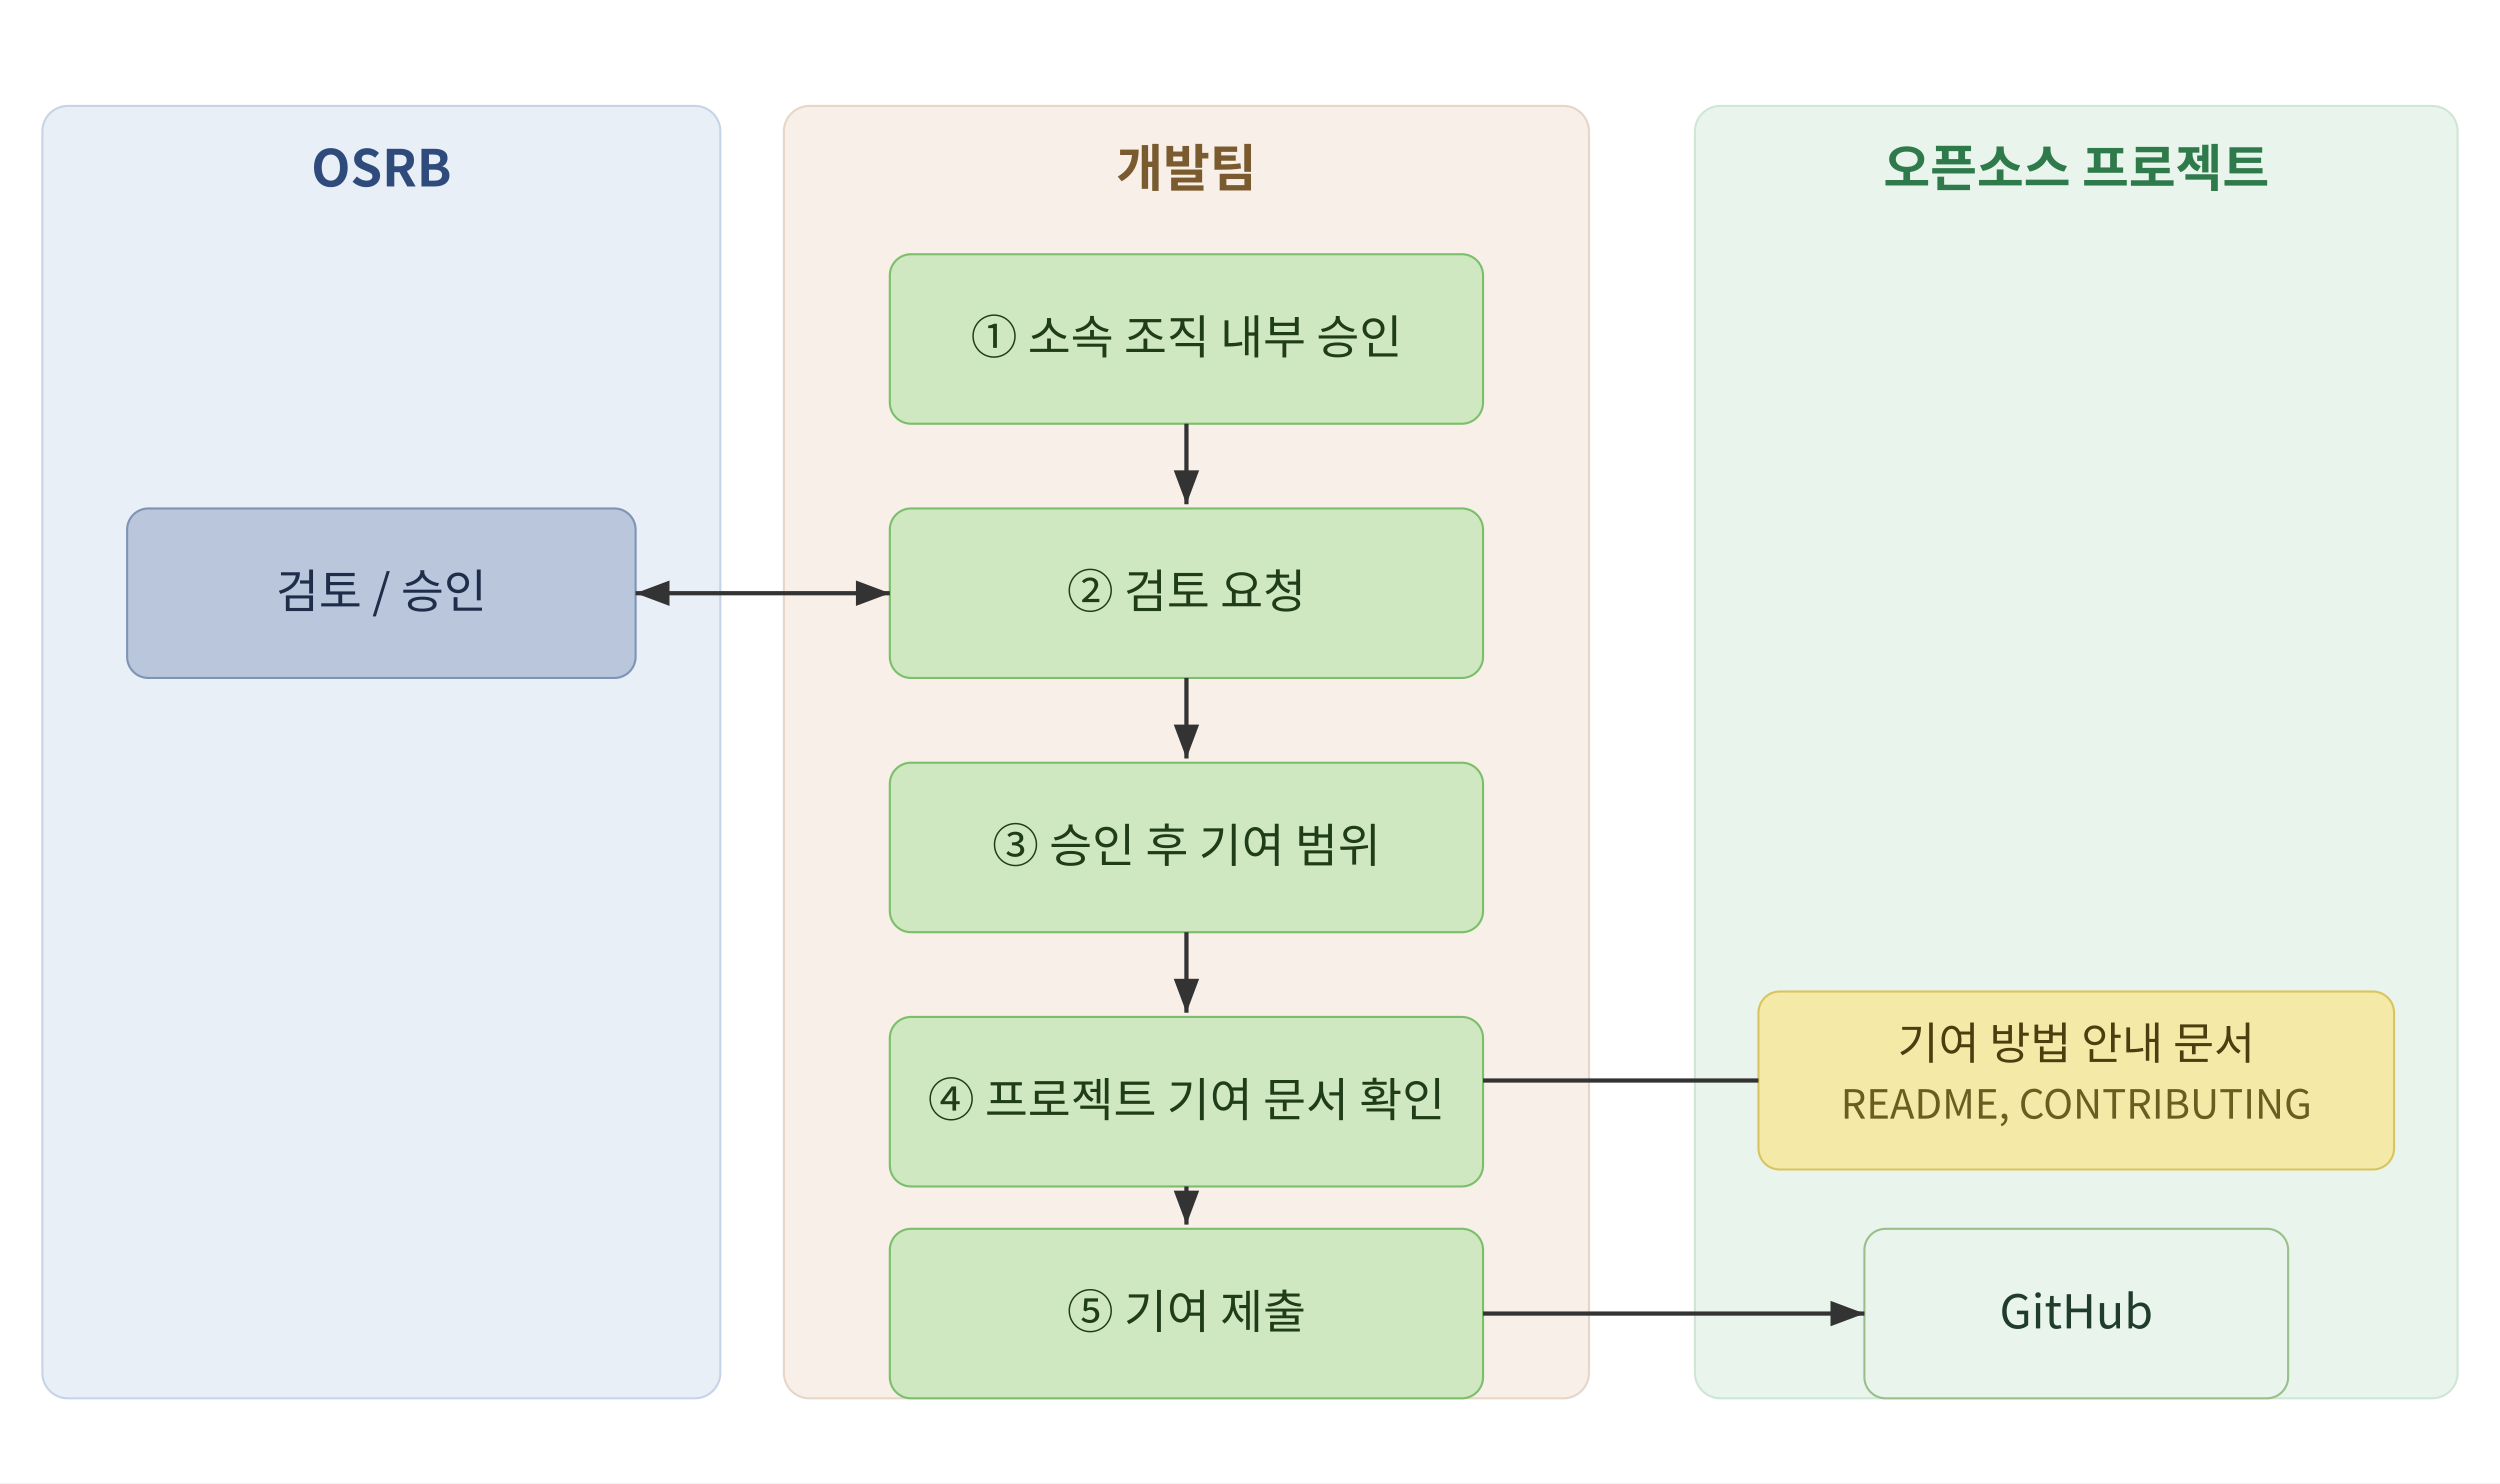
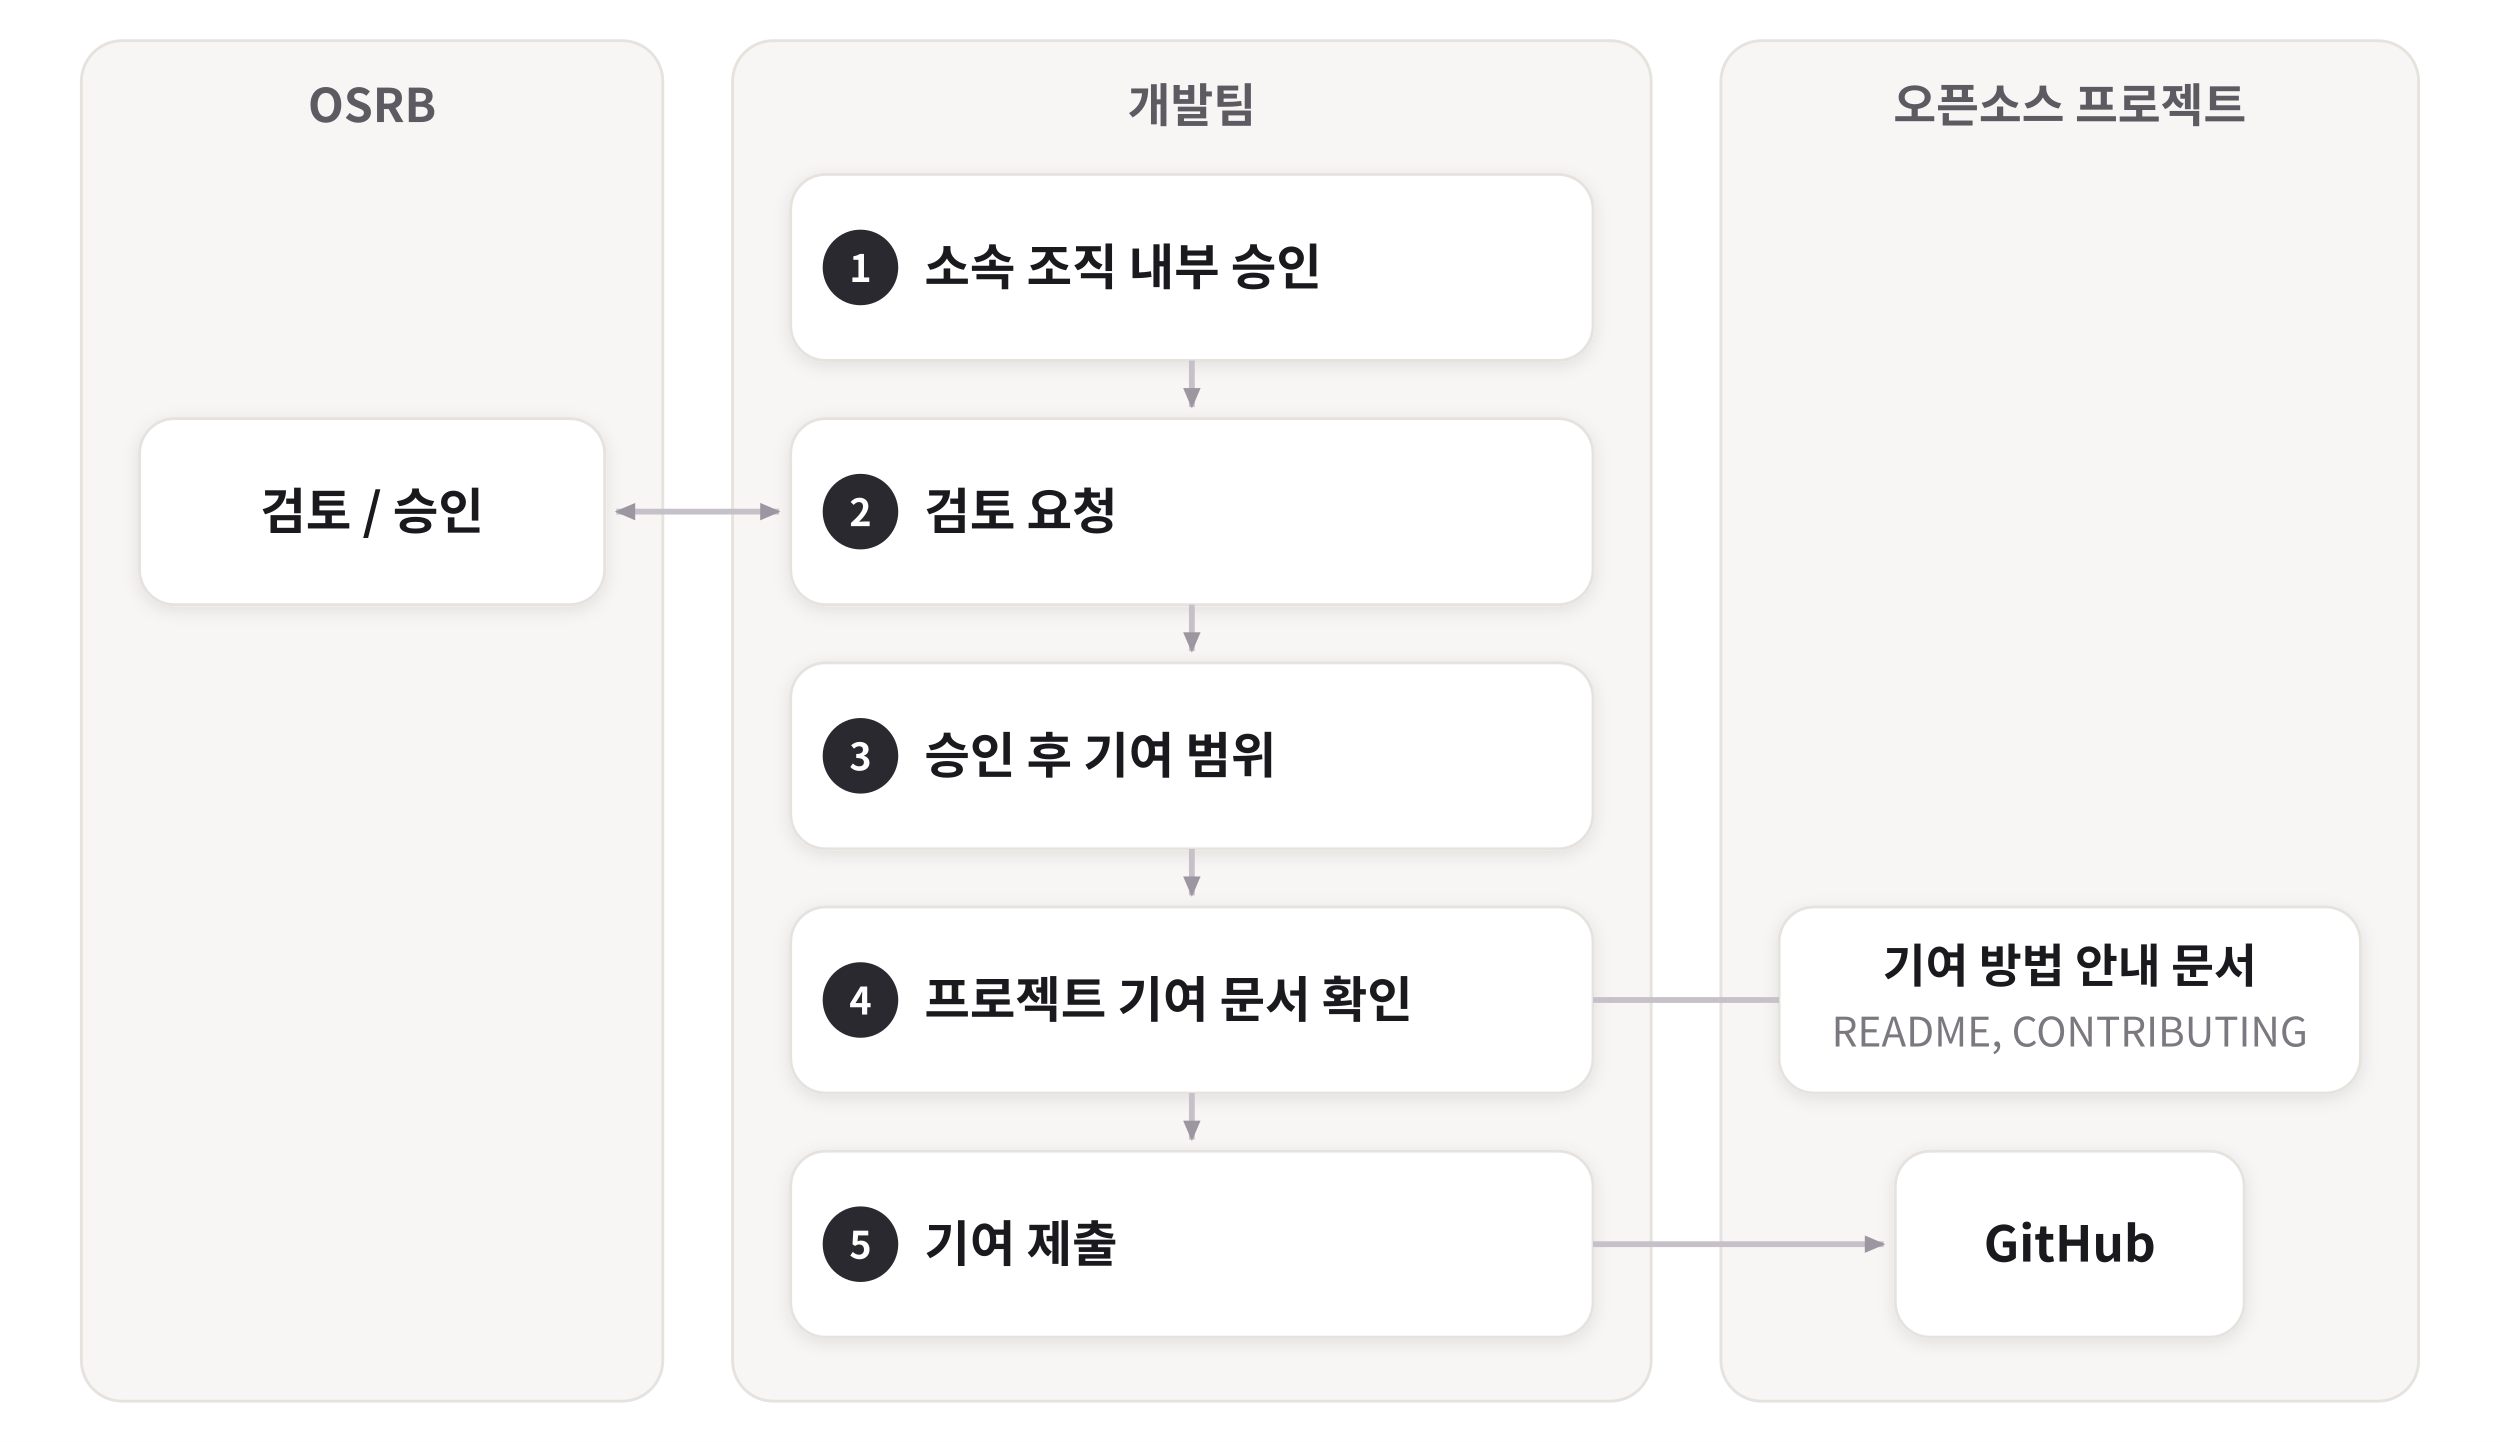
- <svg xmlns="http://www.w3.org/2000/svg" width="1180" height="700" viewBox="0 0 1180 700" font-family="'Apple SD Gothic Neo','Noto Sans CJK KR','Malgun Gothic',sans-serif">
+ <svg xmlns="http://www.w3.org/2000/svg" width="860" height="496" viewBox="0 0 860 496" font-family="'Apple SD Gothic Neo','Noto Sans CJK KR','Malgun Gothic',sans-serif">
  <defs>
-     <marker id="arr" markerWidth="10" markerHeight="10" refX="8" refY="3" orient="auto" markerUnits="strokeWidth">
-       <path d="M0,0 L8,3 L0,6 Z" fill="#333" />
+     <filter id="cs" x="-15%" y="-40%" width="130%" height="200%">
+       <feDropShadow dx="0" dy="1.5" stdDeviation="3" flood-color="#111014" flood-opacity="0.09" />
+     </filter>
+     <marker id="ar" markerWidth="9" markerHeight="9" refX="6.5" refY="3" orient="auto" markerUnits="userSpaceOnUse">
+       <path d="M0,0 L7,3 L0,6 Z" fill="#9B96A0" />
    </marker>
-     <marker id="arrS" markerWidth="10" markerHeight="10" refX="0" refY="3" orient="auto" markerUnits="strokeWidth">
-       <path d="M8,0 L0,3 L8,6 Z" fill="#333" />
+     <marker id="arS" markerWidth="9" markerHeight="9" refX="0.5" refY="3" orient="auto" markerUnits="userSpaceOnUse">
+       <path d="M7,0 L0,3 L7,6 Z" fill="#9B96A0" />
    </marker>
  </defs>
-   <rect x="0" y="0" width="1180" height="700" fill="#ffffff" />
-   <rect x="20" y="50" width="320" height="610" rx="12" fill="#e9eff7" stroke="#c7d3e6" />
-   <rect x="370" y="50" width="380" height="610" rx="12" fill="#f7efe8" stroke="#e6d6c7" />
-   <rect x="800" y="50" width="360" height="610" rx="12" fill="#e9f5ec" stroke="#cfe6d6" />
-   <text x="180" y="88" text-anchor="middle" font-size="24" font-weight="bold" fill="#2f4b7c">OSRB</text>
-   <text x="560" y="88" text-anchor="middle" font-size="24" font-weight="bold" fill="#7a5b2f">개발팀</text>
-   <text x="980" y="88" text-anchor="middle" font-size="24" font-weight="bold" fill="#2f7a4b">오픈소스 프로젝트</text>
+   <rect width="860" height="496" fill="#FFFFFF" />
+   <rect x="28" y="14" width="200" height="468" rx="14" fill="#F7F6F4" stroke="#E6E3DF" />
+   <rect x="252" y="14" width="316" height="468" rx="14" fill="#F7F6F4" stroke="#E6E3DF" />
+   <rect x="592" y="14" width="240" height="468" rx="14" fill="#F7F6F4" stroke="#E6E3DF" />
+   <text x="128" y="42" text-anchor="middle" font-size="16" font-weight="700" fill="#5E5A62">OSRB</text>
+   <text x="410" y="42" text-anchor="middle" font-size="16" font-weight="700" fill="#5E5A62">개발팀</text>
+   <text x="712" y="42" text-anchor="middle" font-size="16" font-weight="700" fill="#5E5A62">오픈소스 프로젝트</text>
  <g>
-     <rect x="420" y="120" width="280" height="80" rx="10" fill="#cfe8c2" stroke="#7bbf6a" />
-     <text x="560" y="167" text-anchor="middle" font-size="22" fill="#1f3d18">① 소속 조직 내부 승인</text>
-     <rect x="420" y="240" width="280" height="80" rx="10" fill="#cfe8c2" stroke="#7bbf6a" />
-     <text x="560" y="287" text-anchor="middle" font-size="22" fill="#1f3d18">② 검토 요청</text>
-     <rect x="420" y="360" width="280" height="80" rx="10" fill="#cfe8c2" stroke="#7bbf6a" />
-     <text x="560" y="407" text-anchor="middle" font-size="22" fill="#1f3d18">③ 승인 후 기여 범위</text>
-     <rect x="420" y="480" width="280" height="80" rx="10" fill="#cfe8c2" stroke="#7bbf6a" />
-     <text x="560" y="527" text-anchor="middle" font-size="22" fill="#1f3d18">④ 프로젝트 기여 문서 확인</text>
-     <rect x="420" y="580" width="280" height="80" rx="10" fill="#cfe8c2" stroke="#7bbf6a" />
-     <text x="560" y="627" text-anchor="middle" font-size="22" fill="#1f3d18">⑤ 기여 제출</text>
+     <g filter="url(#cs)">
+       <rect x="272" y="60" width="276" height="64" rx="12" fill="#FFFFFF" stroke="#E6E3DF" />
+     </g>
+     <circle cx="296" cy="92" r="13" fill="#2B2930" />
+     <text x="296" y="97" text-anchor="middle" font-size="13" font-weight="700" fill="#FFFFFF">1</text>
+     <text x="318" y="98" font-size="17" font-weight="600" fill="#1A1A1E">소속 조직 내부 승인</text>
+     <g filter="url(#cs)">
+       <rect x="272" y="144" width="276" height="64" rx="12" fill="#FFFFFF" stroke="#E6E3DF" />
+     </g>
+     <circle cx="296" cy="176" r="13" fill="#2B2930" />
+     <text x="296" y="181" text-anchor="middle" font-size="13" font-weight="700" fill="#FFFFFF">2</text>
+     <text x="318" y="182" font-size="17" font-weight="600" fill="#1A1A1E">검토 요청</text>
+     <g filter="url(#cs)">
+       <rect x="272" y="228" width="276" height="64" rx="12" fill="#FFFFFF" stroke="#E6E3DF" />
+     </g>
+     <circle cx="296" cy="260" r="13" fill="#2B2930" />
+     <text x="296" y="265" text-anchor="middle" font-size="13" font-weight="700" fill="#FFFFFF">3</text>
+     <text x="318" y="266" font-size="17" font-weight="600" fill="#1A1A1E">승인 후 기여 범위</text>
+     <g filter="url(#cs)">
+       <rect x="272" y="312" width="276" height="64" rx="12" fill="#FFFFFF" stroke="#E6E3DF" />
+     </g>
+     <circle cx="296" cy="344" r="13" fill="#2B2930" />
+     <text x="296" y="349" text-anchor="middle" font-size="13" font-weight="700" fill="#FFFFFF">4</text>
+     <text x="318" y="350" font-size="17" font-weight="600" fill="#1A1A1E">프로젝트 기여 문서 확인</text>
+     <g filter="url(#cs)">
+       <rect x="272" y="396" width="276" height="64" rx="12" fill="#FFFFFF" stroke="#E6E3DF" />
+     </g>
+     <circle cx="296" cy="428" r="13" fill="#2B2930" />
+     <text x="296" y="433" text-anchor="middle" font-size="13" font-weight="700" fill="#FFFFFF">5</text>
+     <text x="318" y="434" font-size="17" font-weight="600" fill="#1A1A1E">기여 제출</text>
  </g>
-   <g stroke="#333" stroke-width="2" marker-end="url(#arr)">
-     <line x1="560" y1="200" x2="560" y2="238" />
-     <line x1="560" y1="320" x2="560" y2="358" />
-     <line x1="560" y1="440" x2="560" y2="478" />
-     <line x1="560" y1="560" x2="560" y2="578" />
+   <g stroke="#C6C1C8" stroke-width="2">
+     <line x1="410" y1="124" x2="410" y2="140" marker-end="url(#ar)" />
+     <line x1="410" y1="208" x2="410" y2="224" marker-end="url(#ar)" />
+     <line x1="410" y1="292" x2="410" y2="308" marker-end="url(#ar)" />
+     <line x1="410" y1="376" x2="410" y2="392" marker-end="url(#ar)" />
  </g>
-   <rect x="60" y="240" width="240" height="80" rx="10" fill="#b9c6db" stroke="#7f93b5" />
-   <text x="180" y="287" text-anchor="middle" font-size="22" fill="#1f2d4b">검토 / 승인</text>
-   <line x1="300" y1="280" x2="420" y2="280" stroke="#333" stroke-width="2" marker-end="url(#arr)" marker-start="url(#arrS)" />
-   <rect x="830" y="468" width="300" height="84" rx="10" fill="#f5e9a8" stroke="#d9c45f" />
-   <text x="980" y="500" text-anchor="middle" font-size="21" fill="#4b3f10">기여 방법 안내 문서</text>
-   <text x="980" y="528" text-anchor="middle" font-size="19" fill="#6b5d20">README, CONTRIBUTING</text>
-   <line x1="700" y1="510" x2="830" y2="510" stroke="#333" stroke-width="2" />
-   <rect x="880" y="580" width="200" height="80" rx="10" fill="#e9f5ec" stroke="#9bbf8a" />
-   <text x="980" y="627" text-anchor="middle" font-size="22" fill="#1f3d2a">GitHub</text>
-   <line x1="700" y1="620" x2="880" y2="620" stroke="#333" stroke-width="2" marker-end="url(#arr)" />
+   <g filter="url(#cs)">
+     <rect x="48" y="144" width="160" height="64" rx="12" fill="#FFFFFF" stroke="#E6E3DF" />
+   </g>
+   <text x="128" y="182" text-anchor="middle" font-size="17" font-weight="600" fill="#1A1A1E">검토 / 승인</text>
+   <line x1="212" y1="176" x2="268" y2="176" stroke="#C6C1C8" stroke-width="2" marker-end="url(#ar)" marker-start="url(#arS)" />
+   <g filter="url(#cs)">
+     <rect x="612" y="312" width="200" height="64" rx="12" fill="#FFFFFF" stroke="#E6E3DF" />
+   </g>
+   <text x="712" y="338" text-anchor="middle" font-size="16" font-weight="600" fill="#1A1A1E">기여 방법 안내 문서</text>
+   <text x="712" y="360" text-anchor="middle" font-size="14" fill="#7C7880">README, CONTRIBUTING</text>
+   <line x1="548" y1="344" x2="612" y2="344" stroke="#C6C1C8" stroke-width="2" />
+   <g filter="url(#cs)">
+     <rect x="652" y="396" width="120" height="64" rx="12" fill="#FFFFFF" stroke="#E6E3DF" />
+   </g>
+   <text x="712" y="434" text-anchor="middle" font-size="17" font-weight="600" fill="#1A1A1E">GitHub</text>
+   <line x1="548" y1="428" x2="648" y2="428" stroke="#C6C1C8" stroke-width="2" marker-end="url(#ar)" />
</svg>
